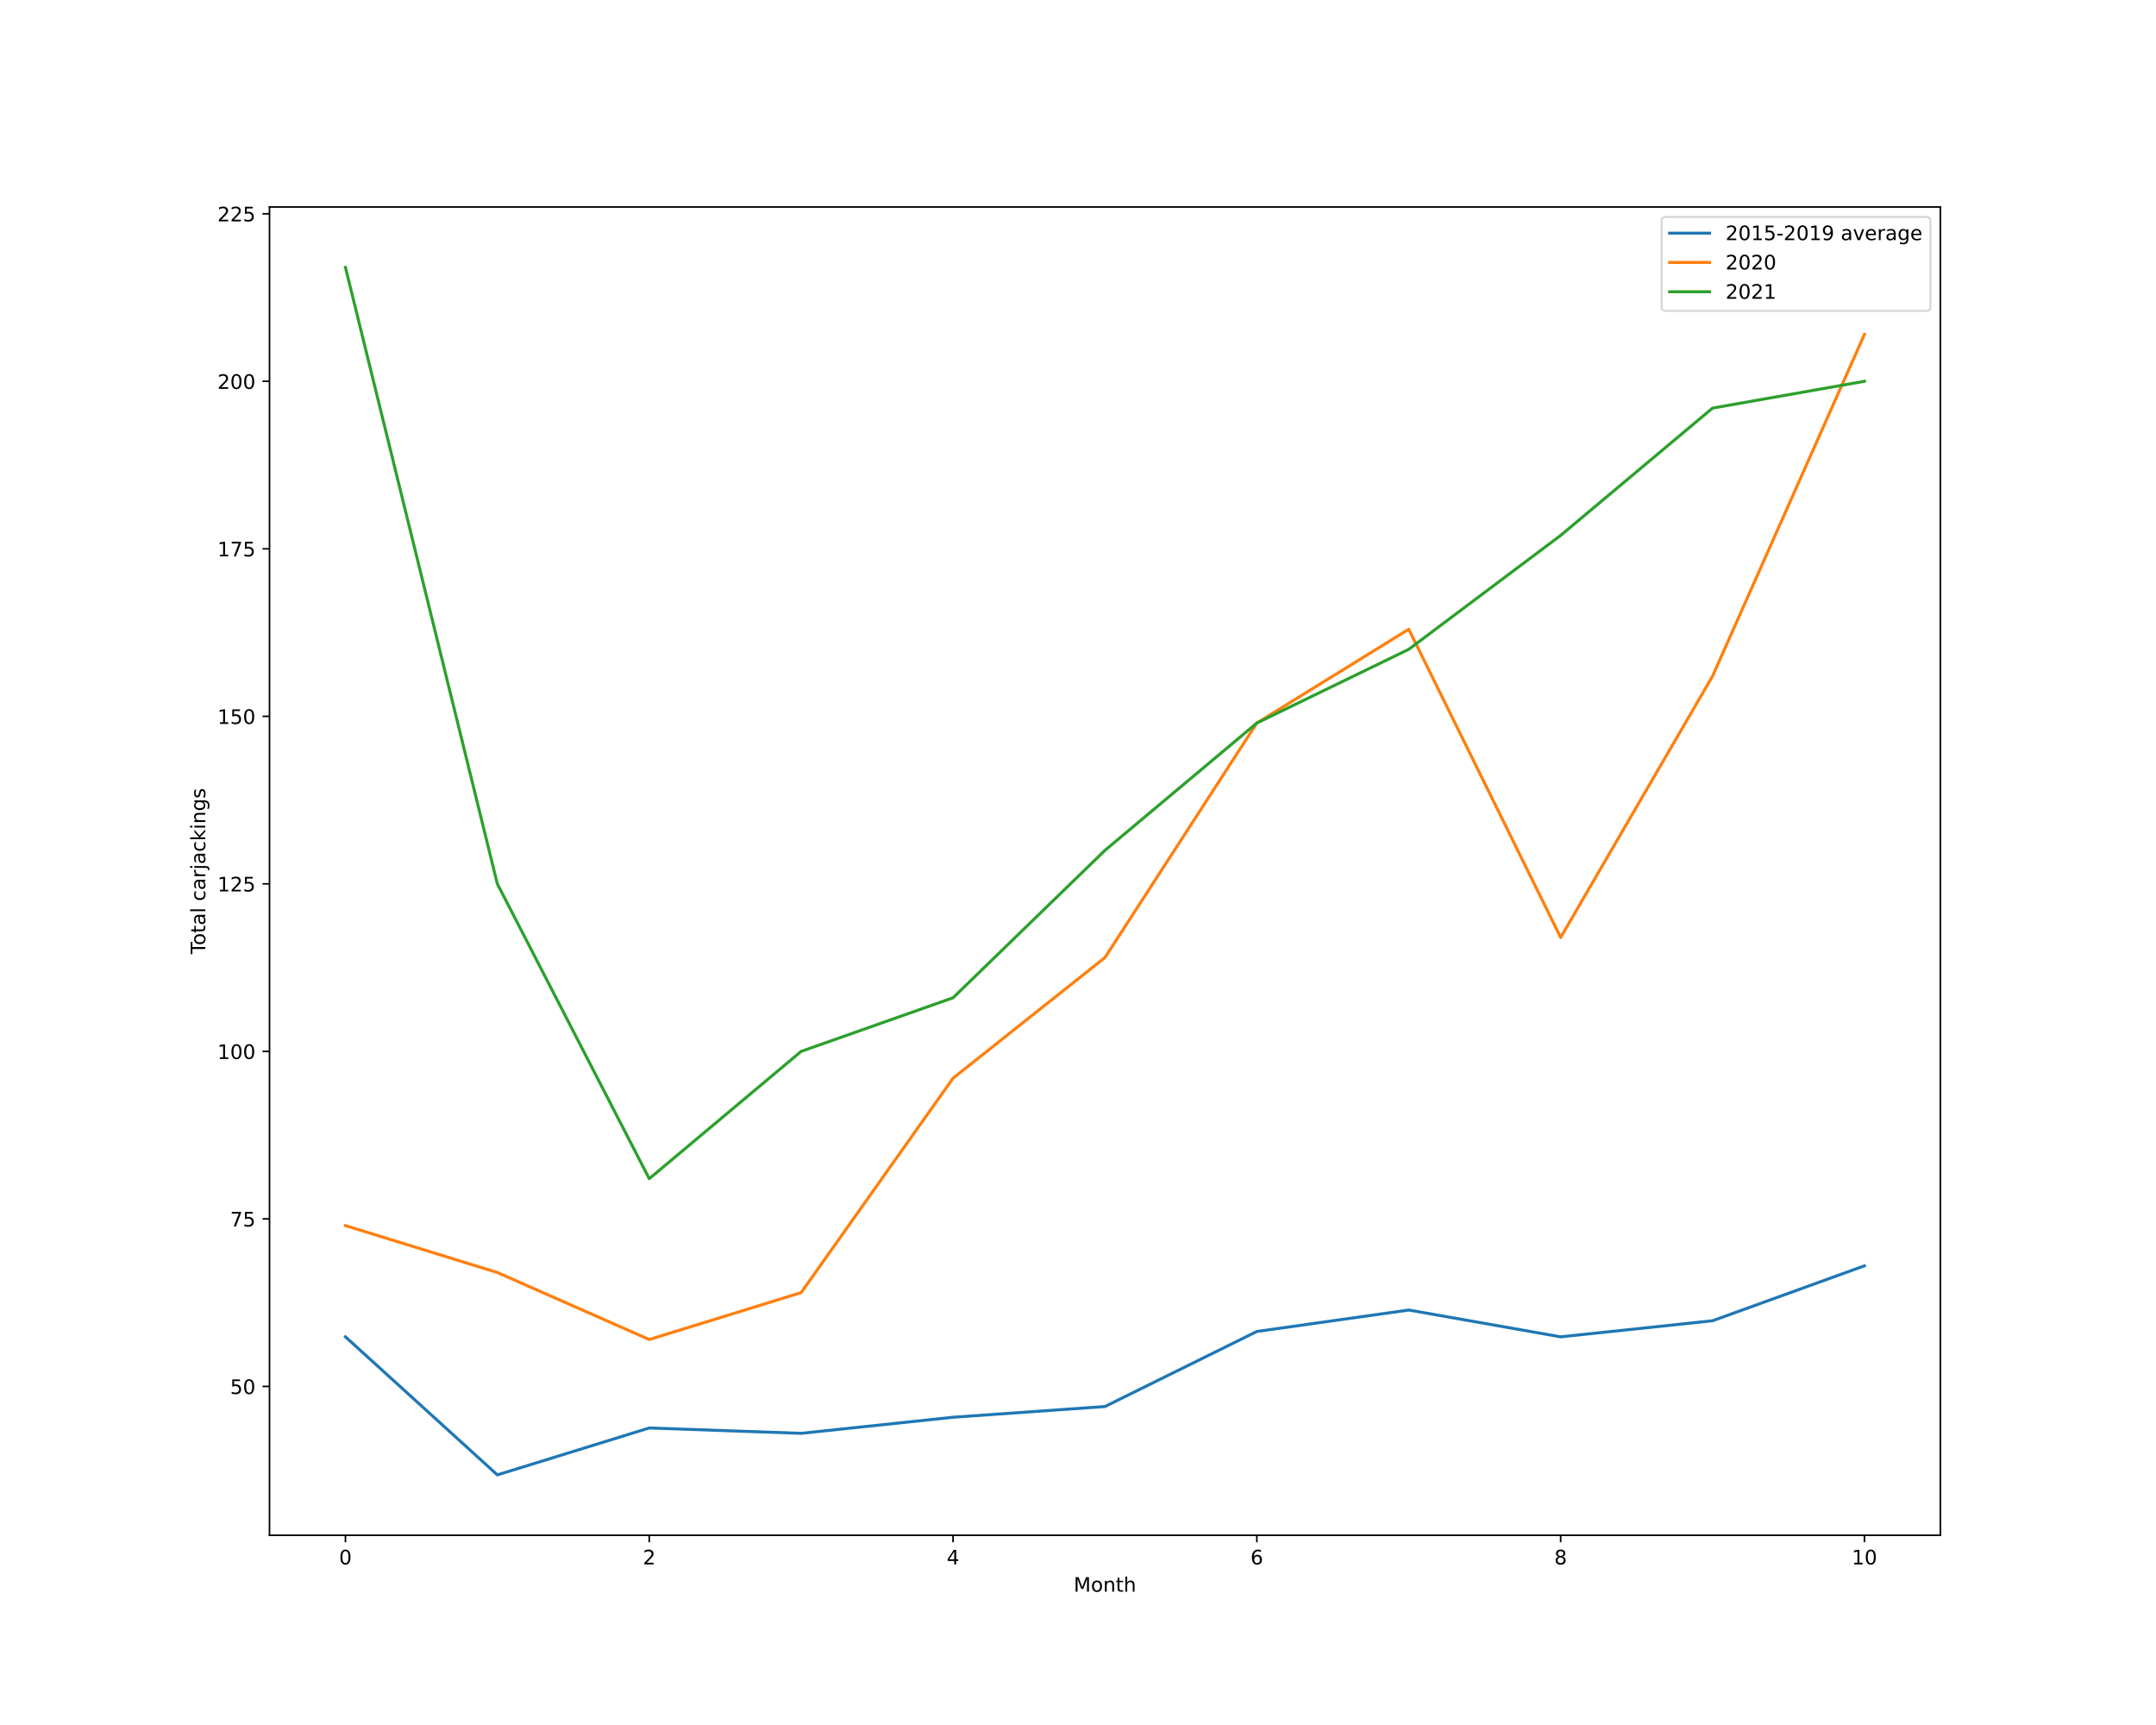
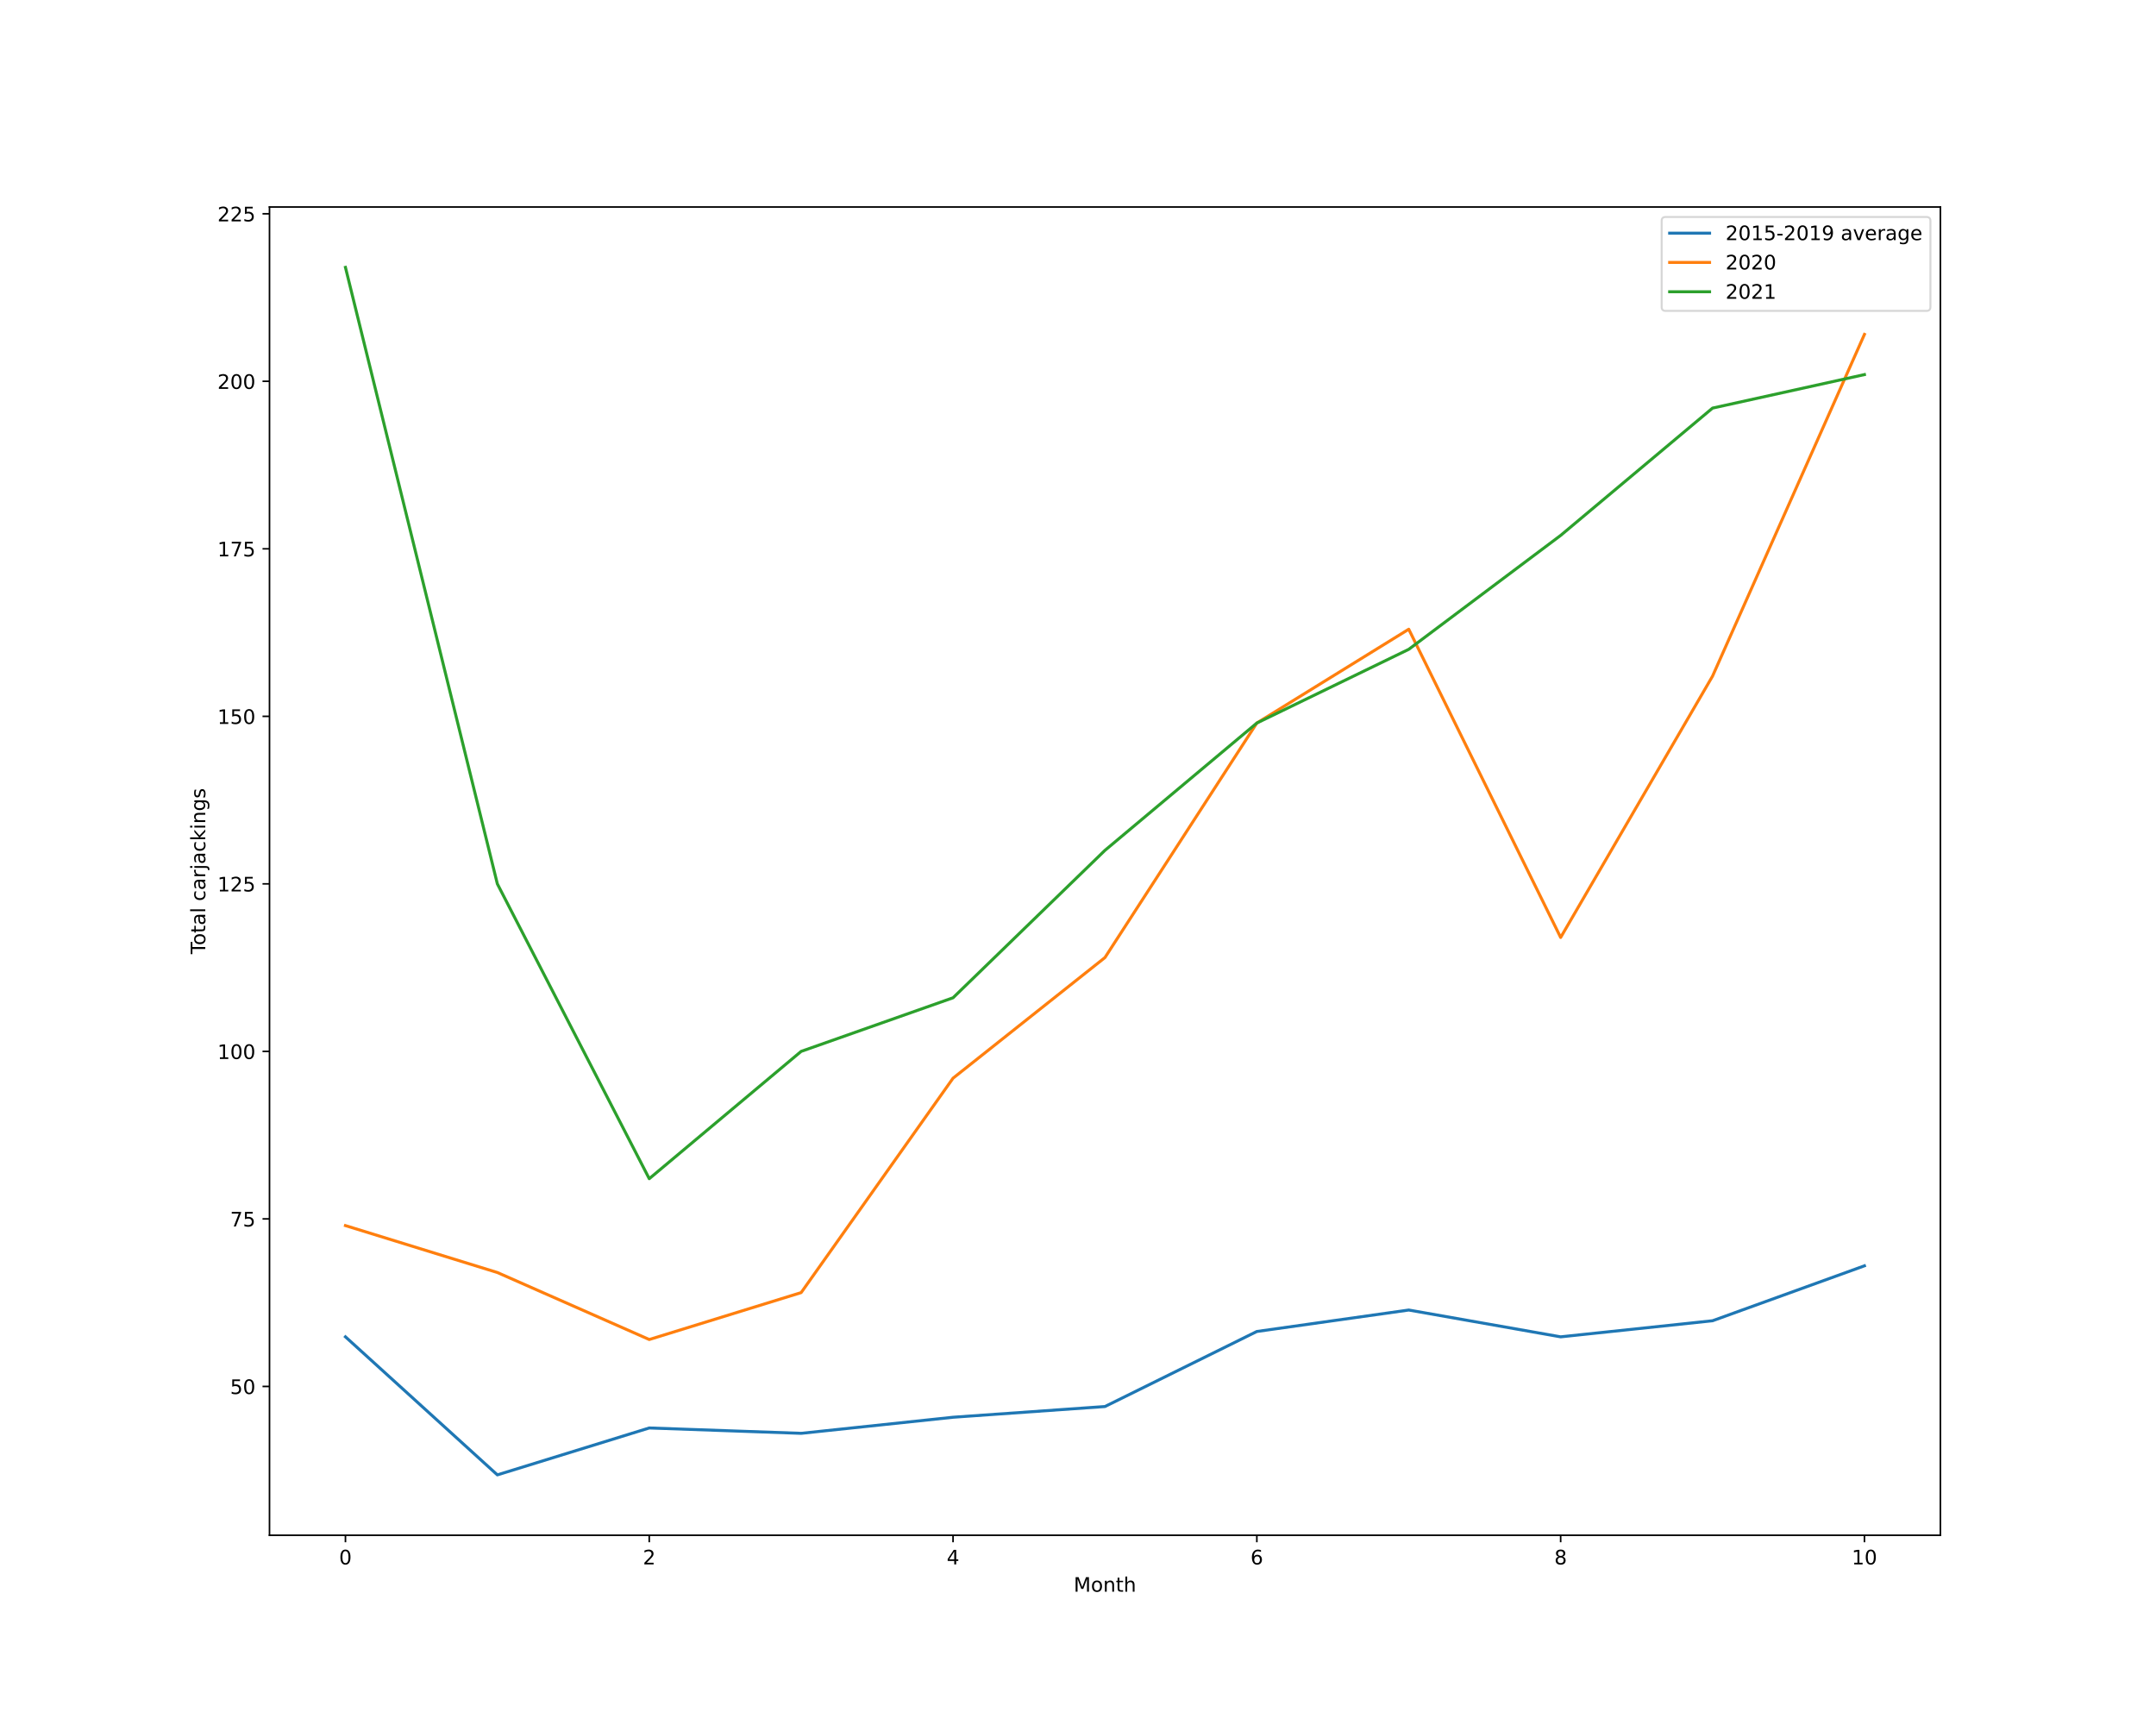
<svg xmlns="http://www.w3.org/2000/svg" xmlns:xlink="http://www.w3.org/1999/xlink" height="864pt" version="1.1" viewBox="0 0 1080 864" width="1080pt">
  <defs>
    <style type="text/css">*{stroke-linecap:butt;stroke-linejoin:round;}</style>
  </defs>
  <g id="figure_1">
    <g id="patch_1">
      <path d="M 0 864  L 1080 864  L 1080 0  L 0 0  z " style="fill:#ffffff;" />
    </g>
    <g id="axes_1">
      <g id="patch_2">
        <path d="M 135 768.96  L 972 768.96  L 972 103.68  L 135 103.68  z " style="fill:#ffffff;" />
      </g>
      <g id="matplotlib.axis_1">
        <g id="xtick_1">
          <g id="line2d_1">
            <defs>
-               <path d="M 0 0  L 0 3.5  " id="m4c3951f204" style="stroke:#000000;stroke-width:0.8;" />
-             </defs>
-             <g>
-               <use style="stroke:#000000;stroke-width:0.8;" x="173.045" xlink:href="#m4c3951f204" y="768.96" />
+               <path d="M 0 0  L 0 3.5  " id="mfa27d2d278" style="stroke:#000000;stroke-width:0.8;" />
+             </defs>
+             <g>
+               <use style="stroke:#000000;stroke-width:0.8;" x="173.045" xlink:href="#mfa27d2d278" y="768.96" />
            </g>
          </g>
          <g id="text_1">
            <g transform="translate(169.8642 783.5584)scale(0.1 -0.1)">
              <defs>
                <path d="M 2034 4250  Q 1547 4250 1301 3770  Q 1056 3291 1056 2328  Q 1056 1369 1301 889  Q 1547 409 2034 409  Q 2525 409 2770 889  Q 3016 1369 3016 2328  Q 3016 3291 2770 3770  Q 2525 4250 2034 4250  z M 2034 4750  Q 2819 4750 3233 4129  Q 3647 3509 3647 2328  Q 3647 1150 3233 529  Q 2819 -91 2034 -91  Q 1250 -91 836 529  Q 422 1150 422 2328  Q 422 3509 836 4129  Q 1250 4750 2034 4750  z " id="DejaVuSans-30" transform="scale(0.015625)" />
              </defs>
              <use xlink:href="#DejaVuSans-30" />
            </g>
          </g>
        </g>
        <g id="xtick_2">
          <g id="line2d_2">
            <g>
-               <use style="stroke:#000000;stroke-width:0.8;" x="325.227" xlink:href="#m4c3951f204" y="768.96" />
+               <use style="stroke:#000000;stroke-width:0.8;" x="325.227" xlink:href="#mfa27d2d278" y="768.96" />
            </g>
          </g>
          <g id="text_2">
            <g transform="translate(322.046 783.5584)scale(0.1 -0.1)">
              <defs>
                <path d="M 1228 531  L 3431 531  L 3431 0  L 469 0  L 469 531  Q 828 903 1448 1529  Q 2069 2156 2228 2338  Q 2531 2678 2651 2914  Q 2772 3150 2772 3378  Q 2772 3750 2511 3984  Q 2250 4219 1831 4219  Q 1534 4219 1204 4116  Q 875 4013 500 3803  L 500 4441  Q 881 4594 1212 4672  Q 1544 4750 1819 4750  Q 2544 4750 2975 4387  Q 3406 4025 3406 3419  Q 3406 3131 3298 2873  Q 3191 2616 2906 2266  Q 2828 2175 2409 1742  Q 1991 1309 1228 531  z " id="DejaVuSans-32" transform="scale(0.015625)" />
              </defs>
              <use xlink:href="#DejaVuSans-32" />
            </g>
          </g>
        </g>
        <g id="xtick_3">
          <g id="line2d_3">
            <g>
-               <use style="stroke:#000000;stroke-width:0.8;" x="477.409" xlink:href="#m4c3951f204" y="768.96" />
+               <use style="stroke:#000000;stroke-width:0.8;" x="477.409" xlink:href="#mfa27d2d278" y="768.96" />
            </g>
          </g>
          <g id="text_3">
            <g transform="translate(474.2278 783.5584)scale(0.1 -0.1)">
              <defs>
                <path d="M 2419 4116  L 825 1625  L 2419 1625  L 2419 4116  z M 2253 4666  L 3047 4666  L 3047 1625  L 3713 1625  L 3713 1100  L 3047 1100  L 3047 0  L 2419 0  L 2419 1100  L 313 1100  L 313 1709  L 2253 4666  z " id="DejaVuSans-34" transform="scale(0.015625)" />
              </defs>
              <use xlink:href="#DejaVuSans-34" />
            </g>
          </g>
        </g>
        <g id="xtick_4">
          <g id="line2d_4">
            <g>
-               <use style="stroke:#000000;stroke-width:0.8;" x="629.591" xlink:href="#m4c3951f204" y="768.96" />
+               <use style="stroke:#000000;stroke-width:0.8;" x="629.591" xlink:href="#mfa27d2d278" y="768.96" />
            </g>
          </g>
          <g id="text_4">
            <g transform="translate(626.4097 783.5584)scale(0.1 -0.1)">
              <defs>
                <path d="M 2113 2584  Q 1688 2584 1439 2293  Q 1191 2003 1191 1497  Q 1191 994 1439 701  Q 1688 409 2113 409  Q 2538 409 2786 701  Q 3034 994 3034 1497  Q 3034 2003 2786 2293  Q 2538 2584 2113 2584  z M 3366 4563  L 3366 3988  Q 3128 4100 2886 4159  Q 2644 4219 2406 4219  Q 1781 4219 1451 3797  Q 1122 3375 1075 2522  Q 1259 2794 1537 2939  Q 1816 3084 2150 3084  Q 2853 3084 3261 2657  Q 3669 2231 3669 1497  Q 3669 778 3244 343  Q 2819 -91 2113 -91  Q 1303 -91 875 529  Q 447 1150 447 2328  Q 447 3434 972 4092  Q 1497 4750 2381 4750  Q 2619 4750 2861 4703  Q 3103 4656 3366 4563  z " id="DejaVuSans-36" transform="scale(0.015625)" />
              </defs>
              <use xlink:href="#DejaVuSans-36" />
            </g>
          </g>
        </g>
        <g id="xtick_5">
          <g id="line2d_5">
            <g>
-               <use style="stroke:#000000;stroke-width:0.8;" x="781.773" xlink:href="#m4c3951f204" y="768.96" />
+               <use style="stroke:#000000;stroke-width:0.8;" x="781.773" xlink:href="#mfa27d2d278" y="768.96" />
            </g>
          </g>
          <g id="text_5">
            <g transform="translate(778.5915 783.5584)scale(0.1 -0.1)">
              <defs>
                <path d="M 2034 2216  Q 1584 2216 1326 1975  Q 1069 1734 1069 1313  Q 1069 891 1326 650  Q 1584 409 2034 409  Q 2484 409 2743 651  Q 3003 894 3003 1313  Q 3003 1734 2745 1975  Q 2488 2216 2034 2216  z M 1403 2484  Q 997 2584 770 2862  Q 544 3141 544 3541  Q 544 4100 942 4425  Q 1341 4750 2034 4750  Q 2731 4750 3128 4425  Q 3525 4100 3525 3541  Q 3525 3141 3298 2862  Q 3072 2584 2669 2484  Q 3125 2378 3379 2068  Q 3634 1759 3634 1313  Q 3634 634 3220 271  Q 2806 -91 2034 -91  Q 1263 -91 848 271  Q 434 634 434 1313  Q 434 1759 690 2068  Q 947 2378 1403 2484  z M 1172 3481  Q 1172 3119 1398 2916  Q 1625 2713 2034 2713  Q 2441 2713 2670 2916  Q 2900 3119 2900 3481  Q 2900 3844 2670 4047  Q 2441 4250 2034 4250  Q 1625 4250 1398 4047  Q 1172 3844 1172 3481  z " id="DejaVuSans-38" transform="scale(0.015625)" />
              </defs>
              <use xlink:href="#DejaVuSans-38" />
            </g>
          </g>
        </g>
        <g id="xtick_6">
          <g id="line2d_6">
            <g>
-               <use style="stroke:#000000;stroke-width:0.8;" x="933.955" xlink:href="#m4c3951f204" y="768.96" />
+               <use style="stroke:#000000;stroke-width:0.8;" x="933.955" xlink:href="#mfa27d2d278" y="768.96" />
            </g>
          </g>
          <g id="text_6">
            <g transform="translate(927.592 783.5584)scale(0.1 -0.1)">
              <defs>
                <path d="M 794 531  L 1825 531  L 1825 4091  L 703 3866  L 703 4441  L 1819 4666  L 2450 4666  L 2450 531  L 3481 531  L 3481 0  L 794 0  L 794 531  z " id="DejaVuSans-31" transform="scale(0.015625)" />
              </defs>
              <use xlink:href="#DejaVuSans-31" />
              <use x="63.623" xlink:href="#DejaVuSans-30" />
            </g>
          </g>
        </g>
        <g id="text_7">
          <g transform="translate(537.8289 797.2366)scale(0.1 -0.1)">
            <defs>
              <path d="M 628 4666  L 1569 4666  L 2759 1491  L 3956 4666  L 4897 4666  L 4897 0  L 4281 0  L 4281 4097  L 3078 897  L 2444 897  L 1241 4097  L 1241 0  L 628 0  L 628 4666  z " id="DejaVuSans-4d" transform="scale(0.015625)" />
              <path d="M 1959 3097  Q 1497 3097 1228 2736  Q 959 2375 959 1747  Q 959 1119 1226 758  Q 1494 397 1959 397  Q 2419 397 2687 759  Q 2956 1122 2956 1747  Q 2956 2369 2687 2733  Q 2419 3097 1959 3097  z M 1959 3584  Q 2709 3584 3137 3096  Q 3566 2609 3566 1747  Q 3566 888 3137 398  Q 2709 -91 1959 -91  Q 1206 -91 779 398  Q 353 888 353 1747  Q 353 2609 779 3096  Q 1206 3584 1959 3584  z " id="DejaVuSans-6f" transform="scale(0.015625)" />
              <path d="M 3513 2113  L 3513 0  L 2938 0  L 2938 2094  Q 2938 2591 2744 2837  Q 2550 3084 2163 3084  Q 1697 3084 1428 2787  Q 1159 2491 1159 1978  L 1159 0  L 581 0  L 581 3500  L 1159 3500  L 1159 2956  Q 1366 3272 1645 3428  Q 1925 3584 2291 3584  Q 2894 3584 3203 3211  Q 3513 2838 3513 2113  z " id="DejaVuSans-6e" transform="scale(0.015625)" />
              <path d="M 1172 4494  L 1172 3500  L 2356 3500  L 2356 3053  L 1172 3053  L 1172 1153  Q 1172 725 1289 603  Q 1406 481 1766 481  L 2356 481  L 2356 0  L 1766 0  Q 1100 0 847 248  Q 594 497 594 1153  L 594 3053  L 172 3053  L 172 3500  L 594 3500  L 594 4494  L 1172 4494  z " id="DejaVuSans-74" transform="scale(0.015625)" />
              <path d="M 3513 2113  L 3513 0  L 2938 0  L 2938 2094  Q 2938 2591 2744 2837  Q 2550 3084 2163 3084  Q 1697 3084 1428 2787  Q 1159 2491 1159 1978  L 1159 0  L 581 0  L 581 4863  L 1159 4863  L 1159 2956  Q 1366 3272 1645 3428  Q 1925 3584 2291 3584  Q 2894 3584 3203 3211  Q 3513 2838 3513 2113  z " id="DejaVuSans-68" transform="scale(0.015625)" />
            </defs>
            <use xlink:href="#DejaVuSans-4d" />
            <use x="86.279" xlink:href="#DejaVuSans-6f" />
            <use x="147.461" xlink:href="#DejaVuSans-6e" />
            <use x="210.84" xlink:href="#DejaVuSans-74" />
            <use x="250.049" xlink:href="#DejaVuSans-68" />
          </g>
        </g>
      </g>
      <g id="matplotlib.axis_2">
        <g id="ytick_1">
          <g id="line2d_7">
            <defs>
-               <path d="M 0 0  L -3.5 0  " id="m15c5255f02" style="stroke:#000000;stroke-width:0.8;" />
-             </defs>
-             <g>
-               <use style="stroke:#000000;stroke-width:0.8;" x="135" xlink:href="#m15c5255f02" y="694.417" />
+               <path d="M 0 0  L -3.5 0  " id="mc4dee932dc" style="stroke:#000000;stroke-width:0.8;" />
+             </defs>
+             <g>
+               <use style="stroke:#000000;stroke-width:0.8;" x="135" xlink:href="#mc4dee932dc" y="694.417" />
            </g>
          </g>
          <g id="text_8">
            <g transform="translate(115.275 698.2164)scale(0.1 -0.1)">
              <defs>
                <path d="M 691 4666  L 3169 4666  L 3169 4134  L 1269 4134  L 1269 2991  Q 1406 3038 1543 3061  Q 1681 3084 1819 3084  Q 2600 3084 3056 2656  Q 3513 2228 3513 1497  Q 3513 744 3044 326  Q 2575 -91 1722 -91  Q 1428 -91 1123 -41  Q 819 9 494 109  L 494 744  Q 775 591 1075 516  Q 1375 441 1709 441  Q 2250 441 2565 725  Q 2881 1009 2881 1497  Q 2881 1984 2565 2268  Q 2250 2553 1709 2553  Q 1456 2553 1204 2497  Q 953 2441 691 2322  L 691 4666  z " id="DejaVuSans-35" transform="scale(0.015625)" />
              </defs>
              <use xlink:href="#DejaVuSans-35" />
              <use x="63.623" xlink:href="#DejaVuSans-30" />
            </g>
          </g>
        </g>
        <g id="ytick_2">
          <g id="line2d_8">
            <g>
-               <use style="stroke:#000000;stroke-width:0.8;" x="135" xlink:href="#m15c5255f02" y="610.51" />
+               <use style="stroke:#000000;stroke-width:0.8;" x="135" xlink:href="#mc4dee932dc" y="610.51" />
            </g>
          </g>
          <g id="text_9">
            <g transform="translate(115.275 614.3097)scale(0.1 -0.1)">
              <defs>
                <path d="M 525 4666  L 3525 4666  L 3525 4397  L 1831 0  L 1172 0  L 2766 4134  L 525 4134  L 525 4666  z " id="DejaVuSans-37" transform="scale(0.015625)" />
              </defs>
              <use xlink:href="#DejaVuSans-37" />
              <use x="63.623" xlink:href="#DejaVuSans-35" />
            </g>
          </g>
        </g>
        <g id="ytick_3">
          <g id="line2d_9">
            <g>
-               <use style="stroke:#000000;stroke-width:0.8;" x="135" xlink:href="#m15c5255f02" y="526.604" />
+               <use style="stroke:#000000;stroke-width:0.8;" x="135" xlink:href="#mc4dee932dc" y="526.604" />
            </g>
          </g>
          <g id="text_10">
            <g transform="translate(108.9125 530.4029)scale(0.1 -0.1)">
              <use xlink:href="#DejaVuSans-31" />
              <use x="63.623" xlink:href="#DejaVuSans-30" />
              <use x="127.246" xlink:href="#DejaVuSans-30" />
            </g>
          </g>
        </g>
        <g id="ytick_4">
          <g id="line2d_10">
            <g>
-               <use style="stroke:#000000;stroke-width:0.8;" x="135" xlink:href="#m15c5255f02" y="442.697" />
+               <use style="stroke:#000000;stroke-width:0.8;" x="135" xlink:href="#mc4dee932dc" y="442.697" />
            </g>
          </g>
          <g id="text_11">
            <g transform="translate(108.9125 446.4961)scale(0.1 -0.1)">
              <use xlink:href="#DejaVuSans-31" />
              <use x="63.623" xlink:href="#DejaVuSans-32" />
              <use x="127.246" xlink:href="#DejaVuSans-35" />
            </g>
          </g>
        </g>
        <g id="ytick_5">
          <g id="line2d_11">
            <g>
-               <use style="stroke:#000000;stroke-width:0.8;" x="135" xlink:href="#m15c5255f02" y="358.79" />
+               <use style="stroke:#000000;stroke-width:0.8;" x="135" xlink:href="#mc4dee932dc" y="358.79" />
            </g>
          </g>
          <g id="text_12">
            <g transform="translate(108.9125 362.5894)scale(0.1 -0.1)">
              <use xlink:href="#DejaVuSans-31" />
              <use x="63.623" xlink:href="#DejaVuSans-35" />
              <use x="127.246" xlink:href="#DejaVuSans-30" />
            </g>
          </g>
        </g>
        <g id="ytick_6">
          <g id="line2d_12">
            <g>
-               <use style="stroke:#000000;stroke-width:0.8;" x="135" xlink:href="#m15c5255f02" y="274.883" />
+               <use style="stroke:#000000;stroke-width:0.8;" x="135" xlink:href="#mc4dee932dc" y="274.883" />
            </g>
          </g>
          <g id="text_13">
            <g transform="translate(108.9125 278.6826)scale(0.1 -0.1)">
              <use xlink:href="#DejaVuSans-31" />
              <use x="63.623" xlink:href="#DejaVuSans-37" />
              <use x="127.246" xlink:href="#DejaVuSans-35" />
            </g>
          </g>
        </g>
        <g id="ytick_7">
          <g id="line2d_13">
            <g>
-               <use style="stroke:#000000;stroke-width:0.8;" x="135" xlink:href="#m15c5255f02" y="190.977" />
+               <use style="stroke:#000000;stroke-width:0.8;" x="135" xlink:href="#mc4dee932dc" y="190.977" />
            </g>
          </g>
          <g id="text_14">
            <g transform="translate(108.9125 194.7758)scale(0.1 -0.1)">
              <use xlink:href="#DejaVuSans-32" />
              <use x="63.623" xlink:href="#DejaVuSans-30" />
              <use x="127.246" xlink:href="#DejaVuSans-30" />
            </g>
          </g>
        </g>
        <g id="ytick_8">
          <g id="line2d_14">
            <g>
-               <use style="stroke:#000000;stroke-width:0.8;" x="135" xlink:href="#m15c5255f02" y="107.07" />
+               <use style="stroke:#000000;stroke-width:0.8;" x="135" xlink:href="#mc4dee932dc" y="107.07" />
            </g>
          </g>
          <g id="text_15">
            <g transform="translate(108.9125 110.8691)scale(0.1 -0.1)">
              <use xlink:href="#DejaVuSans-32" />
              <use x="63.623" xlink:href="#DejaVuSans-32" />
              <use x="127.246" xlink:href="#DejaVuSans-35" />
            </g>
          </g>
        </g>
        <g id="text_16">
          <g transform="translate(102.8328 477.8888)rotate(-90)scale(0.1 -0.1)">
            <defs>
              <path d="M -19 4666  L 3928 4666  L 3928 4134  L 2272 4134  L 2272 0  L 1638 0  L 1638 4134  L -19 4134  L -19 4666  z " id="DejaVuSans-54" transform="scale(0.015625)" />
              <path d="M 2194 1759  Q 1497 1759 1228 1600  Q 959 1441 959 1056  Q 959 750 1161 570  Q 1363 391 1709 391  Q 2188 391 2477 730  Q 2766 1069 2766 1631  L 2766 1759  L 2194 1759  z M 3341 1997  L 3341 0  L 2766 0  L 2766 531  Q 2569 213 2275 61  Q 1981 -91 1556 -91  Q 1019 -91 701 211  Q 384 513 384 1019  Q 384 1609 779 1909  Q 1175 2209 1959 2209  L 2766 2209  L 2766 2266  Q 2766 2663 2505 2880  Q 2244 3097 1772 3097  Q 1472 3097 1187 3025  Q 903 2953 641 2809  L 641 3341  Q 956 3463 1253 3523  Q 1550 3584 1831 3584  Q 2591 3584 2966 3190  Q 3341 2797 3341 1997  z " id="DejaVuSans-61" transform="scale(0.015625)" />
              <path d="M 603 4863  L 1178 4863  L 1178 0  L 603 0  L 603 4863  z " id="DejaVuSans-6c" transform="scale(0.015625)" />
              <path id="DejaVuSans-20" transform="scale(0.015625)" />
              <path d="M 3122 3366  L 3122 2828  Q 2878 2963 2633 3030  Q 2388 3097 2138 3097  Q 1578 3097 1268 2742  Q 959 2388 959 1747  Q 959 1106 1268 751  Q 1578 397 2138 397  Q 2388 397 2633 464  Q 2878 531 3122 666  L 3122 134  Q 2881 22 2623 -34  Q 2366 -91 2075 -91  Q 1284 -91 818 406  Q 353 903 353 1747  Q 353 2603 823 3093  Q 1294 3584 2113 3584  Q 2378 3584 2631 3529  Q 2884 3475 3122 3366  z " id="DejaVuSans-63" transform="scale(0.015625)" />
              <path d="M 2631 2963  Q 2534 3019 2420 3045  Q 2306 3072 2169 3072  Q 1681 3072 1420 2755  Q 1159 2438 1159 1844  L 1159 0  L 581 0  L 581 3500  L 1159 3500  L 1159 2956  Q 1341 3275 1631 3429  Q 1922 3584 2338 3584  Q 2397 3584 2469 3576  Q 2541 3569 2628 3553  L 2631 2963  z " id="DejaVuSans-72" transform="scale(0.015625)" />
              <path d="M 603 3500  L 1178 3500  L 1178 -63  Q 1178 -731 923 -1031  Q 669 -1331 103 -1331  L -116 -1331  L -116 -844  L 38 -844  Q 366 -844 484 -692  Q 603 -541 603 -63  L 603 3500  z M 603 4863  L 1178 4863  L 1178 4134  L 603 4134  L 603 4863  z " id="DejaVuSans-6a" transform="scale(0.015625)" />
              <path d="M 581 4863  L 1159 4863  L 1159 1991  L 2875 3500  L 3609 3500  L 1753 1863  L 3688 0  L 2938 0  L 1159 1709  L 1159 0  L 581 0  L 581 4863  z " id="DejaVuSans-6b" transform="scale(0.015625)" />
              <path d="M 603 3500  L 1178 3500  L 1178 0  L 603 0  L 603 3500  z M 603 4863  L 1178 4863  L 1178 4134  L 603 4134  L 603 4863  z " id="DejaVuSans-69" transform="scale(0.015625)" />
              <path d="M 2906 1791  Q 2906 2416 2648 2759  Q 2391 3103 1925 3103  Q 1463 3103 1205 2759  Q 947 2416 947 1791  Q 947 1169 1205 825  Q 1463 481 1925 481  Q 2391 481 2648 825  Q 2906 1169 2906 1791  z M 3481 434  Q 3481 -459 3084 -895  Q 2688 -1331 1869 -1331  Q 1566 -1331 1297 -1286  Q 1028 -1241 775 -1147  L 775 -588  Q 1028 -725 1275 -790  Q 1522 -856 1778 -856  Q 2344 -856 2625 -561  Q 2906 -266 2906 331  L 2906 616  Q 2728 306 2450 153  Q 2172 0 1784 0  Q 1141 0 747 490  Q 353 981 353 1791  Q 353 2603 747 3093  Q 1141 3584 1784 3584  Q 2172 3584 2450 3431  Q 2728 3278 2906 2969  L 2906 3500  L 3481 3500  L 3481 434  z " id="DejaVuSans-67" transform="scale(0.015625)" />
              <path d="M 2834 3397  L 2834 2853  Q 2591 2978 2328 3040  Q 2066 3103 1784 3103  Q 1356 3103 1142 2972  Q 928 2841 928 2578  Q 928 2378 1081 2264  Q 1234 2150 1697 2047  L 1894 2003  Q 2506 1872 2764 1633  Q 3022 1394 3022 966  Q 3022 478 2636 193  Q 2250 -91 1575 -91  Q 1294 -91 989 -36  Q 684 19 347 128  L 347 722  Q 666 556 975 473  Q 1284 391 1588 391  Q 1994 391 2212 530  Q 2431 669 2431 922  Q 2431 1156 2273 1281  Q 2116 1406 1581 1522  L 1381 1569  Q 847 1681 609 1914  Q 372 2147 372 2553  Q 372 3047 722 3315  Q 1072 3584 1716 3584  Q 2034 3584 2315 3537  Q 2597 3491 2834 3397  z " id="DejaVuSans-73" transform="scale(0.015625)" />
            </defs>
            <use xlink:href="#DejaVuSans-54" />
            <use x="44.084" xlink:href="#DejaVuSans-6f" />
            <use x="105.266" xlink:href="#DejaVuSans-74" />
            <use x="144.475" xlink:href="#DejaVuSans-61" />
            <use x="205.754" xlink:href="#DejaVuSans-6c" />
            <use x="233.537" xlink:href="#DejaVuSans-20" />
            <use x="265.324" xlink:href="#DejaVuSans-63" />
            <use x="320.305" xlink:href="#DejaVuSans-61" />
            <use x="381.584" xlink:href="#DejaVuSans-72" />
            <use x="422.697" xlink:href="#DejaVuSans-6a" />
            <use x="450.48" xlink:href="#DejaVuSans-61" />
            <use x="511.76" xlink:href="#DejaVuSans-63" />
            <use x="566.74" xlink:href="#DejaVuSans-6b" />
            <use x="624.65" xlink:href="#DejaVuSans-69" />
            <use x="652.434" xlink:href="#DejaVuSans-6e" />
            <use x="715.812" xlink:href="#DejaVuSans-67" />
            <use x="779.289" xlink:href="#DejaVuSans-73" />
          </g>
        </g>
      </g>
      <g id="line2d_15">
-         <path clip-path="url(#pb2f26376f4)" d="M 173.045 669.581  L 249.136 738.72  L 325.227 715.226  L 401.318 717.911  L 477.409 709.856  L 553.5 704.486  L 629.591 666.896  L 705.682 656.156  L 781.773 669.581  L 857.864 661.526  L 933.955 634.004  " style="fill:none;stroke:#1f77b4;stroke-linecap:square;stroke-width:1.5;" />
+         <path clip-path="url(#pfab76f3c33)" d="M 173.045 669.581  L 249.136 738.72  L 325.227 715.226  L 401.318 717.911  L 477.409 709.856  L 553.5 704.486  L 629.591 666.896  L 705.682 656.156  L 781.773 669.581  L 857.864 661.526  L 933.955 634.004  " style="fill:none;stroke:#1f77b4;stroke-linecap:square;stroke-width:1.5;" />
      </g>
      <g id="line2d_16">
-         <path clip-path="url(#pb2f26376f4)" d="M 173.045 613.867  L 249.136 637.361  L 325.227 670.923  L 401.318 647.429  L 477.409 540.029  L 553.5 479.616  L 629.591 362.146  L 705.682 315.159  L 781.773 469.547  L 857.864 338.653  L 933.955 167.483  " style="fill:none;stroke:#ff7f0e;stroke-linecap:square;stroke-width:1.5;" />
+         <path clip-path="url(#pfab76f3c33)" d="M 173.045 613.867  L 249.136 637.361  L 325.227 670.923  L 401.318 647.429  L 477.409 540.029  L 553.5 479.616  L 629.591 362.146  L 705.682 315.159  L 781.773 469.547  L 857.864 338.653  L 933.955 167.483  " style="fill:none;stroke:#ff7f0e;stroke-linecap:square;stroke-width:1.5;" />
      </g>
      <g id="line2d_17">
-         <path clip-path="url(#pb2f26376f4)" d="M 173.045 133.92  L 249.136 442.697  L 325.227 590.373  L 401.318 526.604  L 477.409 499.754  L 553.5 425.916  L 629.591 362.146  L 705.682 325.227  L 781.773 268.171  L 857.864 204.402  L 933.955 190.977  " style="fill:none;stroke:#2ca02c;stroke-linecap:square;stroke-width:1.5;" />
+         <path clip-path="url(#pfab76f3c33)" d="M 173.045 133.92  L 249.136 442.697  L 325.227 590.373  L 401.318 526.604  L 477.409 499.754  L 553.5 425.916  L 629.591 362.146  L 705.682 325.227  L 781.773 268.171  L 857.864 204.402  L 933.955 187.62  " style="fill:none;stroke:#2ca02c;stroke-linecap:square;stroke-width:1.5;" />
      </g>
      <g id="patch_3">
        <path d="M 135 768.96  L 135 103.68  " style="fill:none;stroke:#000000;stroke-linecap:square;stroke-linejoin:miter;stroke-width:0.8;" />
      </g>
      <g id="patch_4">
        <path d="M 972 768.96  L 972 103.68  " style="fill:none;stroke:#000000;stroke-linecap:square;stroke-linejoin:miter;stroke-width:0.8;" />
      </g>
      <g id="patch_5">
        <path d="M 135 768.96  L 972 768.96  " style="fill:none;stroke:#000000;stroke-linecap:square;stroke-linejoin:miter;stroke-width:0.8;" />
      </g>
      <g id="patch_6">
        <path d="M 135 103.68  L 972 103.68  " style="fill:none;stroke:#000000;stroke-linecap:square;stroke-linejoin:miter;stroke-width:0.8;" />
      </g>
      <g id="legend_1">
        <g id="patch_7">
          <path d="M 834.373 155.714  L 965 155.714  Q 967 155.714 967 153.714  L 967 110.68  Q 967 108.68 965 108.68  L 834.373 108.68  Q 832.373 108.68 832.373 110.68  L 832.373 153.714  Q 832.373 155.714 834.373 155.714  z " style="fill:#ffffff;opacity:0.8;stroke:#cccccc;stroke-linejoin:miter;" />
        </g>
        <g id="line2d_18">
          <path d="M 836.373 116.778  L 856.373 116.778  " style="fill:none;stroke:#1f77b4;stroke-linecap:square;stroke-width:1.5;" />
        </g>
        <g id="line2d_19" />
        <g id="text_17">
          <g transform="translate(864.3734 120.2784)scale(0.1 -0.1)">
            <defs>
              <path d="M 313 2009  L 1997 2009  L 1997 1497  L 313 1497  L 313 2009  z " id="DejaVuSans-2d" transform="scale(0.015625)" />
              <path d="M 703 97  L 703 672  Q 941 559 1184 500  Q 1428 441 1663 441  Q 2288 441 2617 861  Q 2947 1281 2994 2138  Q 2813 1869 2534 1725  Q 2256 1581 1919 1581  Q 1219 1581 811 2004  Q 403 2428 403 3163  Q 403 3881 828 4315  Q 1253 4750 1959 4750  Q 2769 4750 3195 4129  Q 3622 3509 3622 2328  Q 3622 1225 3098 567  Q 2575 -91 1691 -91  Q 1453 -91 1209 -44  Q 966 3 703 97  z M 1959 2075  Q 2384 2075 2632 2365  Q 2881 2656 2881 3163  Q 2881 3666 2632 3958  Q 2384 4250 1959 4250  Q 1534 4250 1286 3958  Q 1038 3666 1038 3163  Q 1038 2656 1286 2365  Q 1534 2075 1959 2075  z " id="DejaVuSans-39" transform="scale(0.015625)" />
              <path d="M 191 3500  L 800 3500  L 1894 563  L 2988 3500  L 3597 3500  L 2284 0  L 1503 0  L 191 3500  z " id="DejaVuSans-76" transform="scale(0.015625)" />
              <path d="M 3597 1894  L 3597 1613  L 953 1613  Q 991 1019 1311 708  Q 1631 397 2203 397  Q 2534 397 2845 478  Q 3156 559 3463 722  L 3463 178  Q 3153 47 2828 -22  Q 2503 -91 2169 -91  Q 1331 -91 842 396  Q 353 884 353 1716  Q 353 2575 817 3079  Q 1281 3584 2069 3584  Q 2775 3584 3186 3129  Q 3597 2675 3597 1894  z M 3022 2063  Q 3016 2534 2758 2815  Q 2500 3097 2075 3097  Q 1594 3097 1305 2825  Q 1016 2553 972 2059  L 3022 2063  z " id="DejaVuSans-65" transform="scale(0.015625)" />
            </defs>
            <use xlink:href="#DejaVuSans-32" />
            <use x="63.623" xlink:href="#DejaVuSans-30" />
            <use x="127.246" xlink:href="#DejaVuSans-31" />
            <use x="190.869" xlink:href="#DejaVuSans-35" />
            <use x="254.492" xlink:href="#DejaVuSans-2d" />
            <use x="290.576" xlink:href="#DejaVuSans-32" />
            <use x="354.199" xlink:href="#DejaVuSans-30" />
            <use x="417.822" xlink:href="#DejaVuSans-31" />
            <use x="481.445" xlink:href="#DejaVuSans-39" />
            <use x="545.068" xlink:href="#DejaVuSans-20" />
            <use x="576.855" xlink:href="#DejaVuSans-61" />
            <use x="638.135" xlink:href="#DejaVuSans-76" />
            <use x="697.314" xlink:href="#DejaVuSans-65" />
            <use x="758.838" xlink:href="#DejaVuSans-72" />
            <use x="799.951" xlink:href="#DejaVuSans-61" />
            <use x="861.23" xlink:href="#DejaVuSans-67" />
            <use x="924.707" xlink:href="#DejaVuSans-65" />
          </g>
        </g>
        <g id="line2d_20">
          <path d="M 836.373 131.457  L 856.373 131.457  " style="fill:none;stroke:#ff7f0e;stroke-linecap:square;stroke-width:1.5;" />
        </g>
        <g id="line2d_21" />
        <g id="text_18">
          <g transform="translate(864.3734 134.9566)scale(0.1 -0.1)">
            <use xlink:href="#DejaVuSans-32" />
            <use x="63.623" xlink:href="#DejaVuSans-30" />
            <use x="127.246" xlink:href="#DejaVuSans-32" />
            <use x="190.869" xlink:href="#DejaVuSans-30" />
          </g>
        </g>
        <g id="line2d_22">
          <path d="M 836.373 146.135  L 856.373 146.135  " style="fill:none;stroke:#2ca02c;stroke-linecap:square;stroke-width:1.5;" />
        </g>
        <g id="line2d_23" />
        <g id="text_19">
          <g transform="translate(864.3734 149.6347)scale(0.1 -0.1)">
            <use xlink:href="#DejaVuSans-32" />
            <use x="63.623" xlink:href="#DejaVuSans-30" />
            <use x="127.246" xlink:href="#DejaVuSans-32" />
            <use x="190.869" xlink:href="#DejaVuSans-31" />
          </g>
        </g>
      </g>
    </g>
  </g>
  <defs>
-     <clipPath id="pb2f26376f4">
+     <clipPath id="pfab76f3c33">
      <rect height="665.28" width="837" x="135" y="103.68" />
    </clipPath>
  </defs>
</svg>
